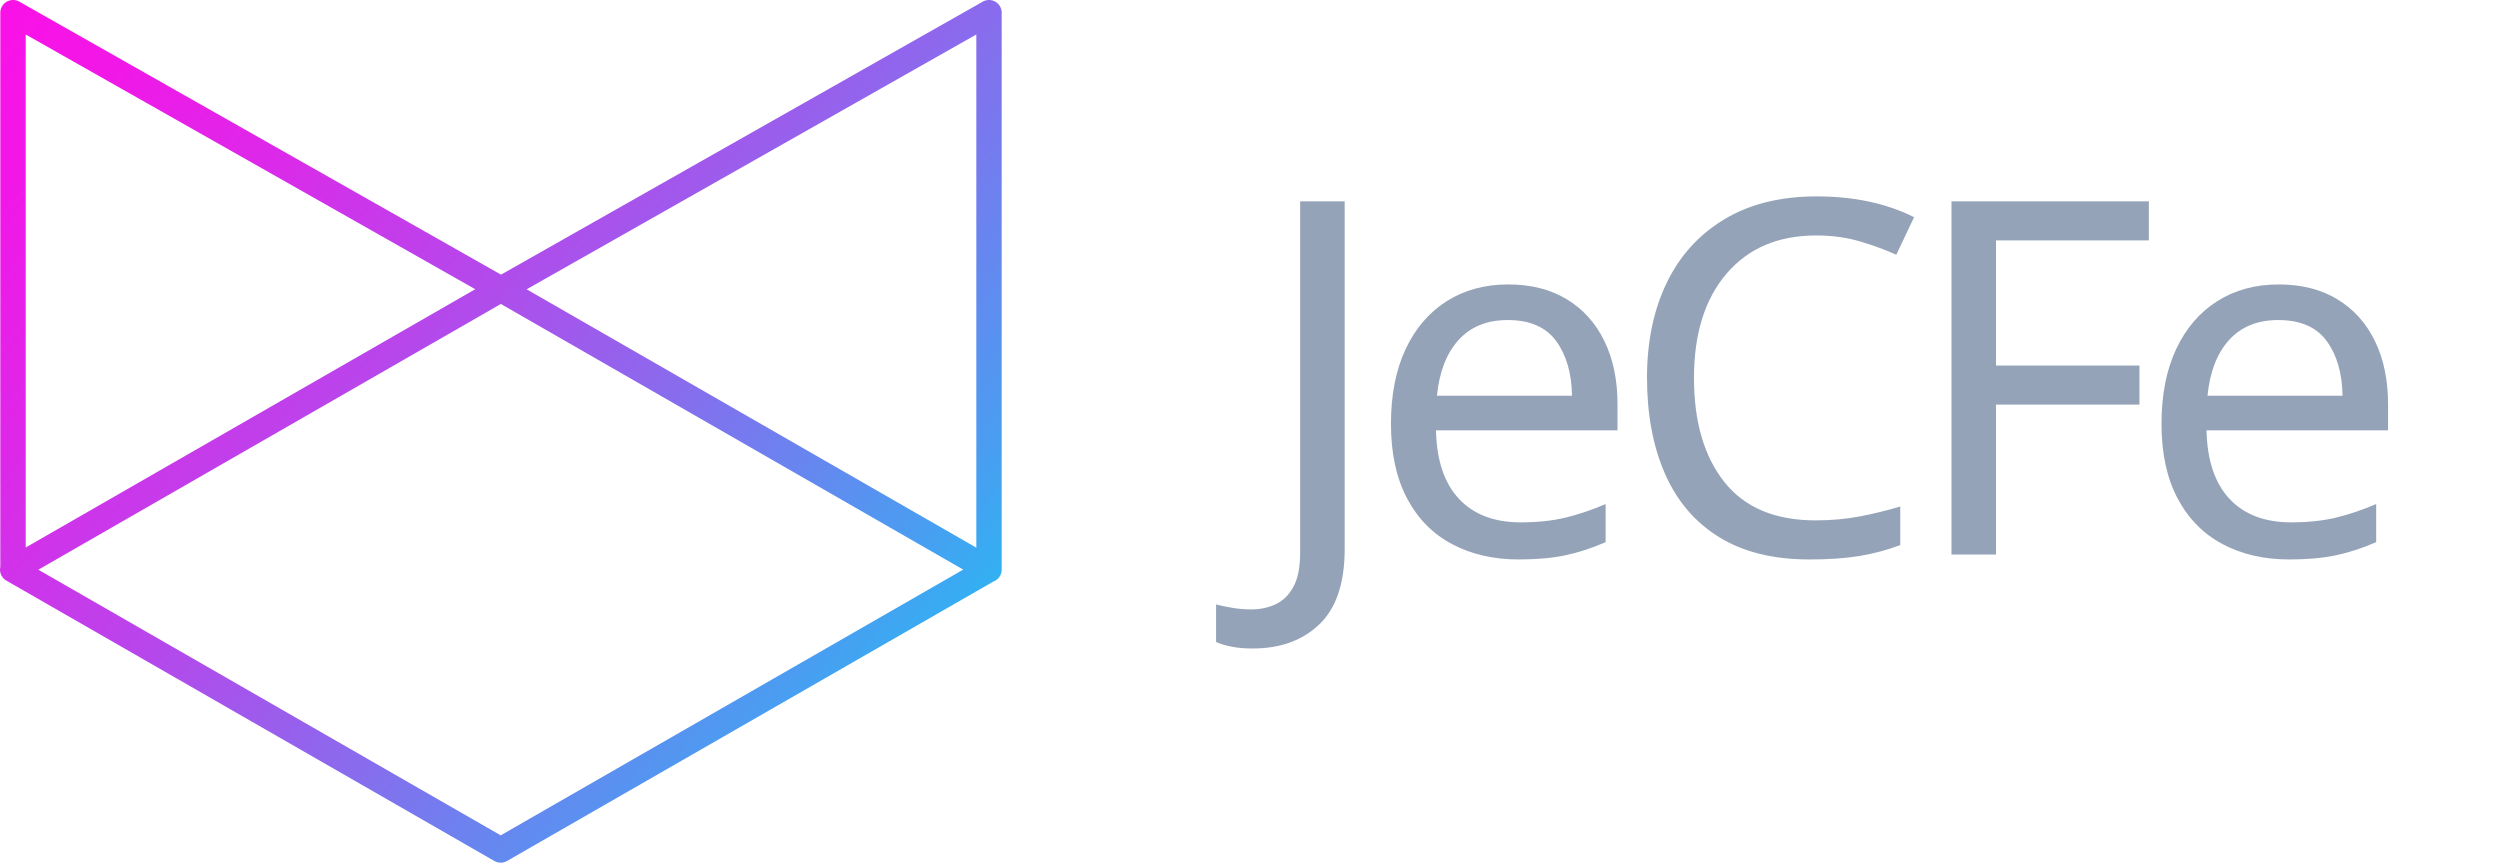
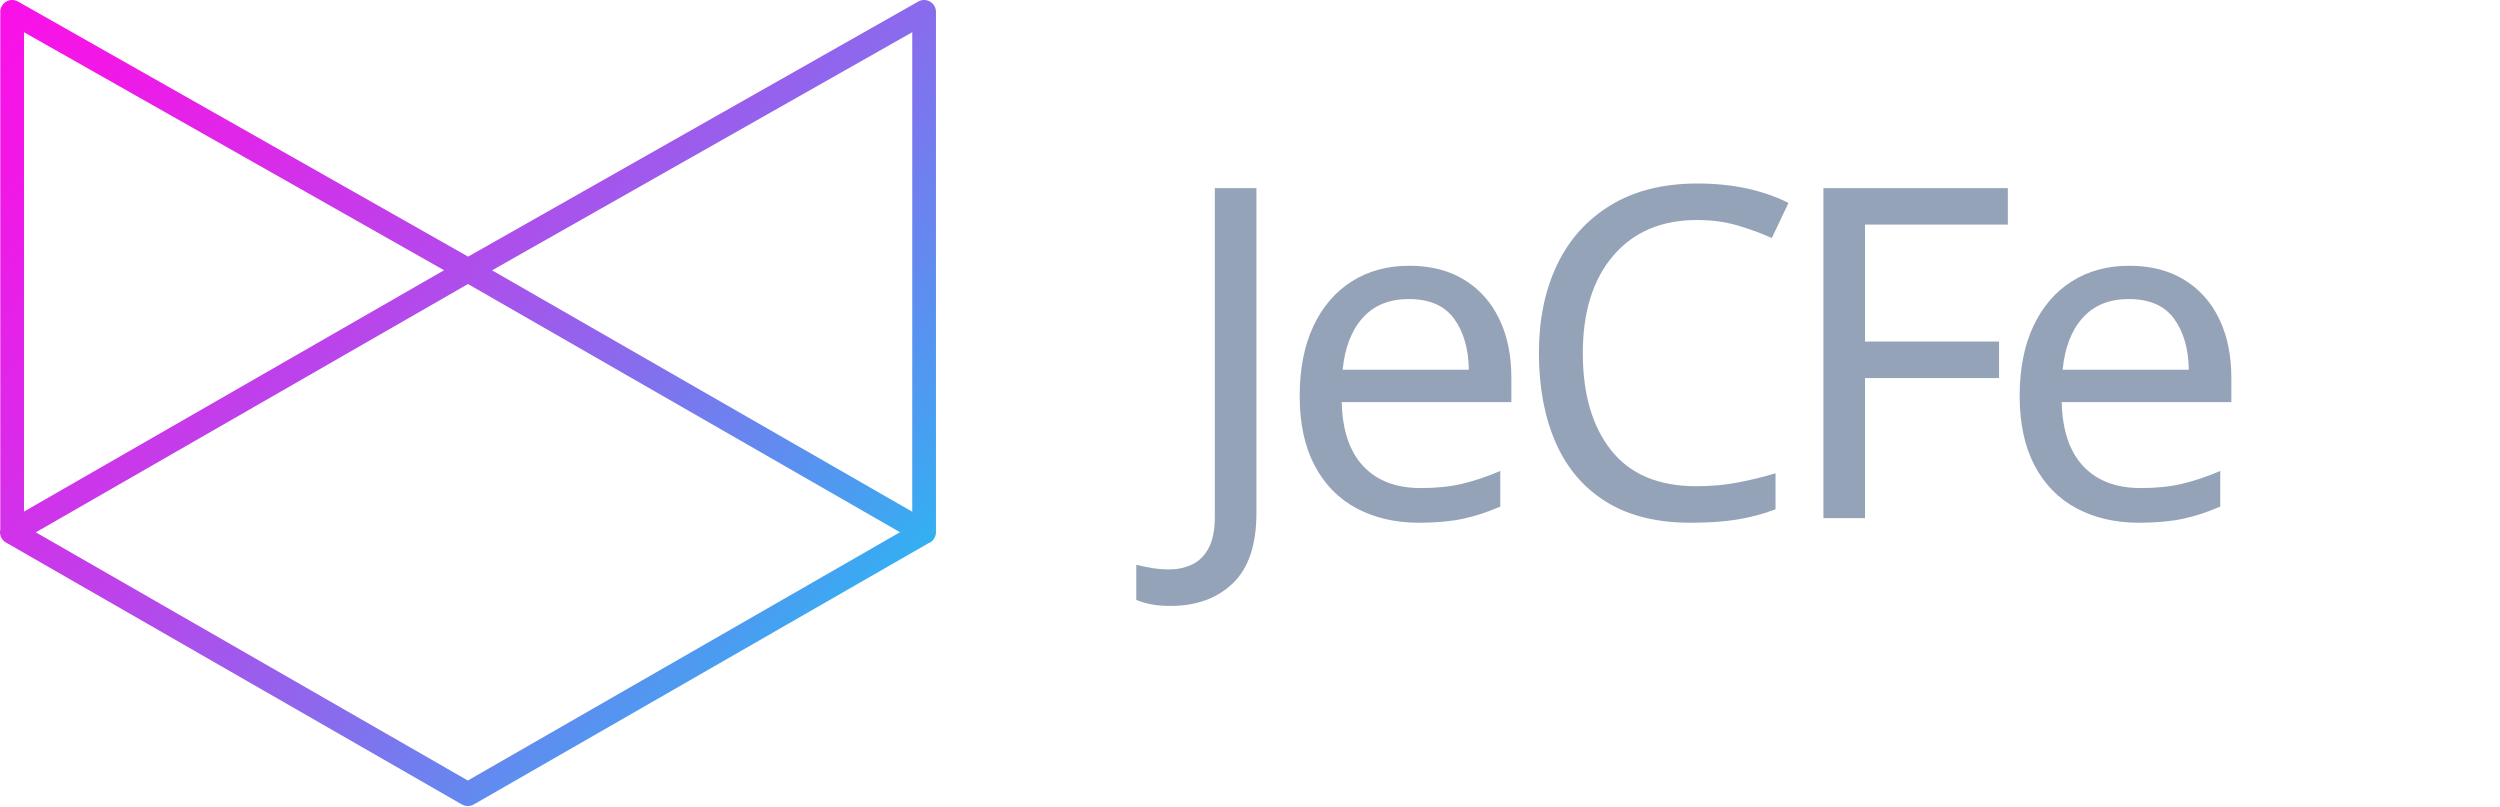
- <svg xmlns="http://www.w3.org/2000/svg" version="1.1" x="0px" y="0px" viewBox="0 0 2990 1031.76" style="enable-background:new 0 0 2990 1031.76;" xml:space="preserve">
+ <svg xmlns="http://www.w3.org/2000/svg" version="1.1" x="0px" y="0px" viewBox="0 0 3200 1031.76" style="enable-background:new 0 0 2990 1031.76;" xml:space="preserve">
  <style type="text/css">
	.st0{fill:url(#SVGID_1_);}
	.st1{fill:#94a3b8;}
	.st2{font-family:'Helvetica-LightOblique';}
	.st3{font-size:591.578px;}
	.st4{letter-spacing:-31;}
</style>
  <g>
    <linearGradient id="SVGID_1_" gradientUnits="userSpaceOnUse" x1="83.83" y1="-84.812" x2="1280.895" y2="921.347">
      <stop offset="0" style="stop-color:#FA11E7" />
      <stop offset="0.088" style="stop-color:#F217E7" />
      <stop offset="0.224" style="stop-color:#DD28E9" />
      <stop offset="0.391" style="stop-color:#B945EB" />
      <stop offset="0.582" style="stop-color:#886CED" />
      <stop offset="0.791" style="stop-color:#4A9DF1" />
      <stop offset="1" style="stop-color:#05D5F5" />
    </linearGradient>
    <path class="st0" d="M1190.5,2.06c-4.67-2.72-10.43-2.76-15.13-0.09l-576.16,326.5L23.05,1.97c-4.7-2.66-10.46-2.63-15.13,0.09   C3.25,4.78,0.38,9.78,0.38,15.18V678C0.15,679.06,0,680.14,0,681.25c0,5.43,2.91,10.46,7.62,13.16l583.65,335.33   c2.34,1.35,4.95,2.02,7.56,2.02c2.61,0,5.22-0.67,7.56-2.02l581.95-334.36c0.72-0.28,1.44-0.6,2.12-1   c4.69-2.71,7.58-7.72,7.58-13.14V15.18C1198.04,9.78,1195.17,4.78,1190.5,2.06z M1167.68,41.23v613.79L629.84,346.01L1167.68,41.23   z M568.39,345.9L30.74,654.8V41.23L568.39,345.9z M598.83,999.07L45.84,681.36l553.17-317.82L1152,681.25L598.83,999.07z" />
  </g>
  <text transform="matrix(1 0 0 1 1500.565 663.1823)" class="st1 st2 st3 st4">JeCFe</text>
</svg>
